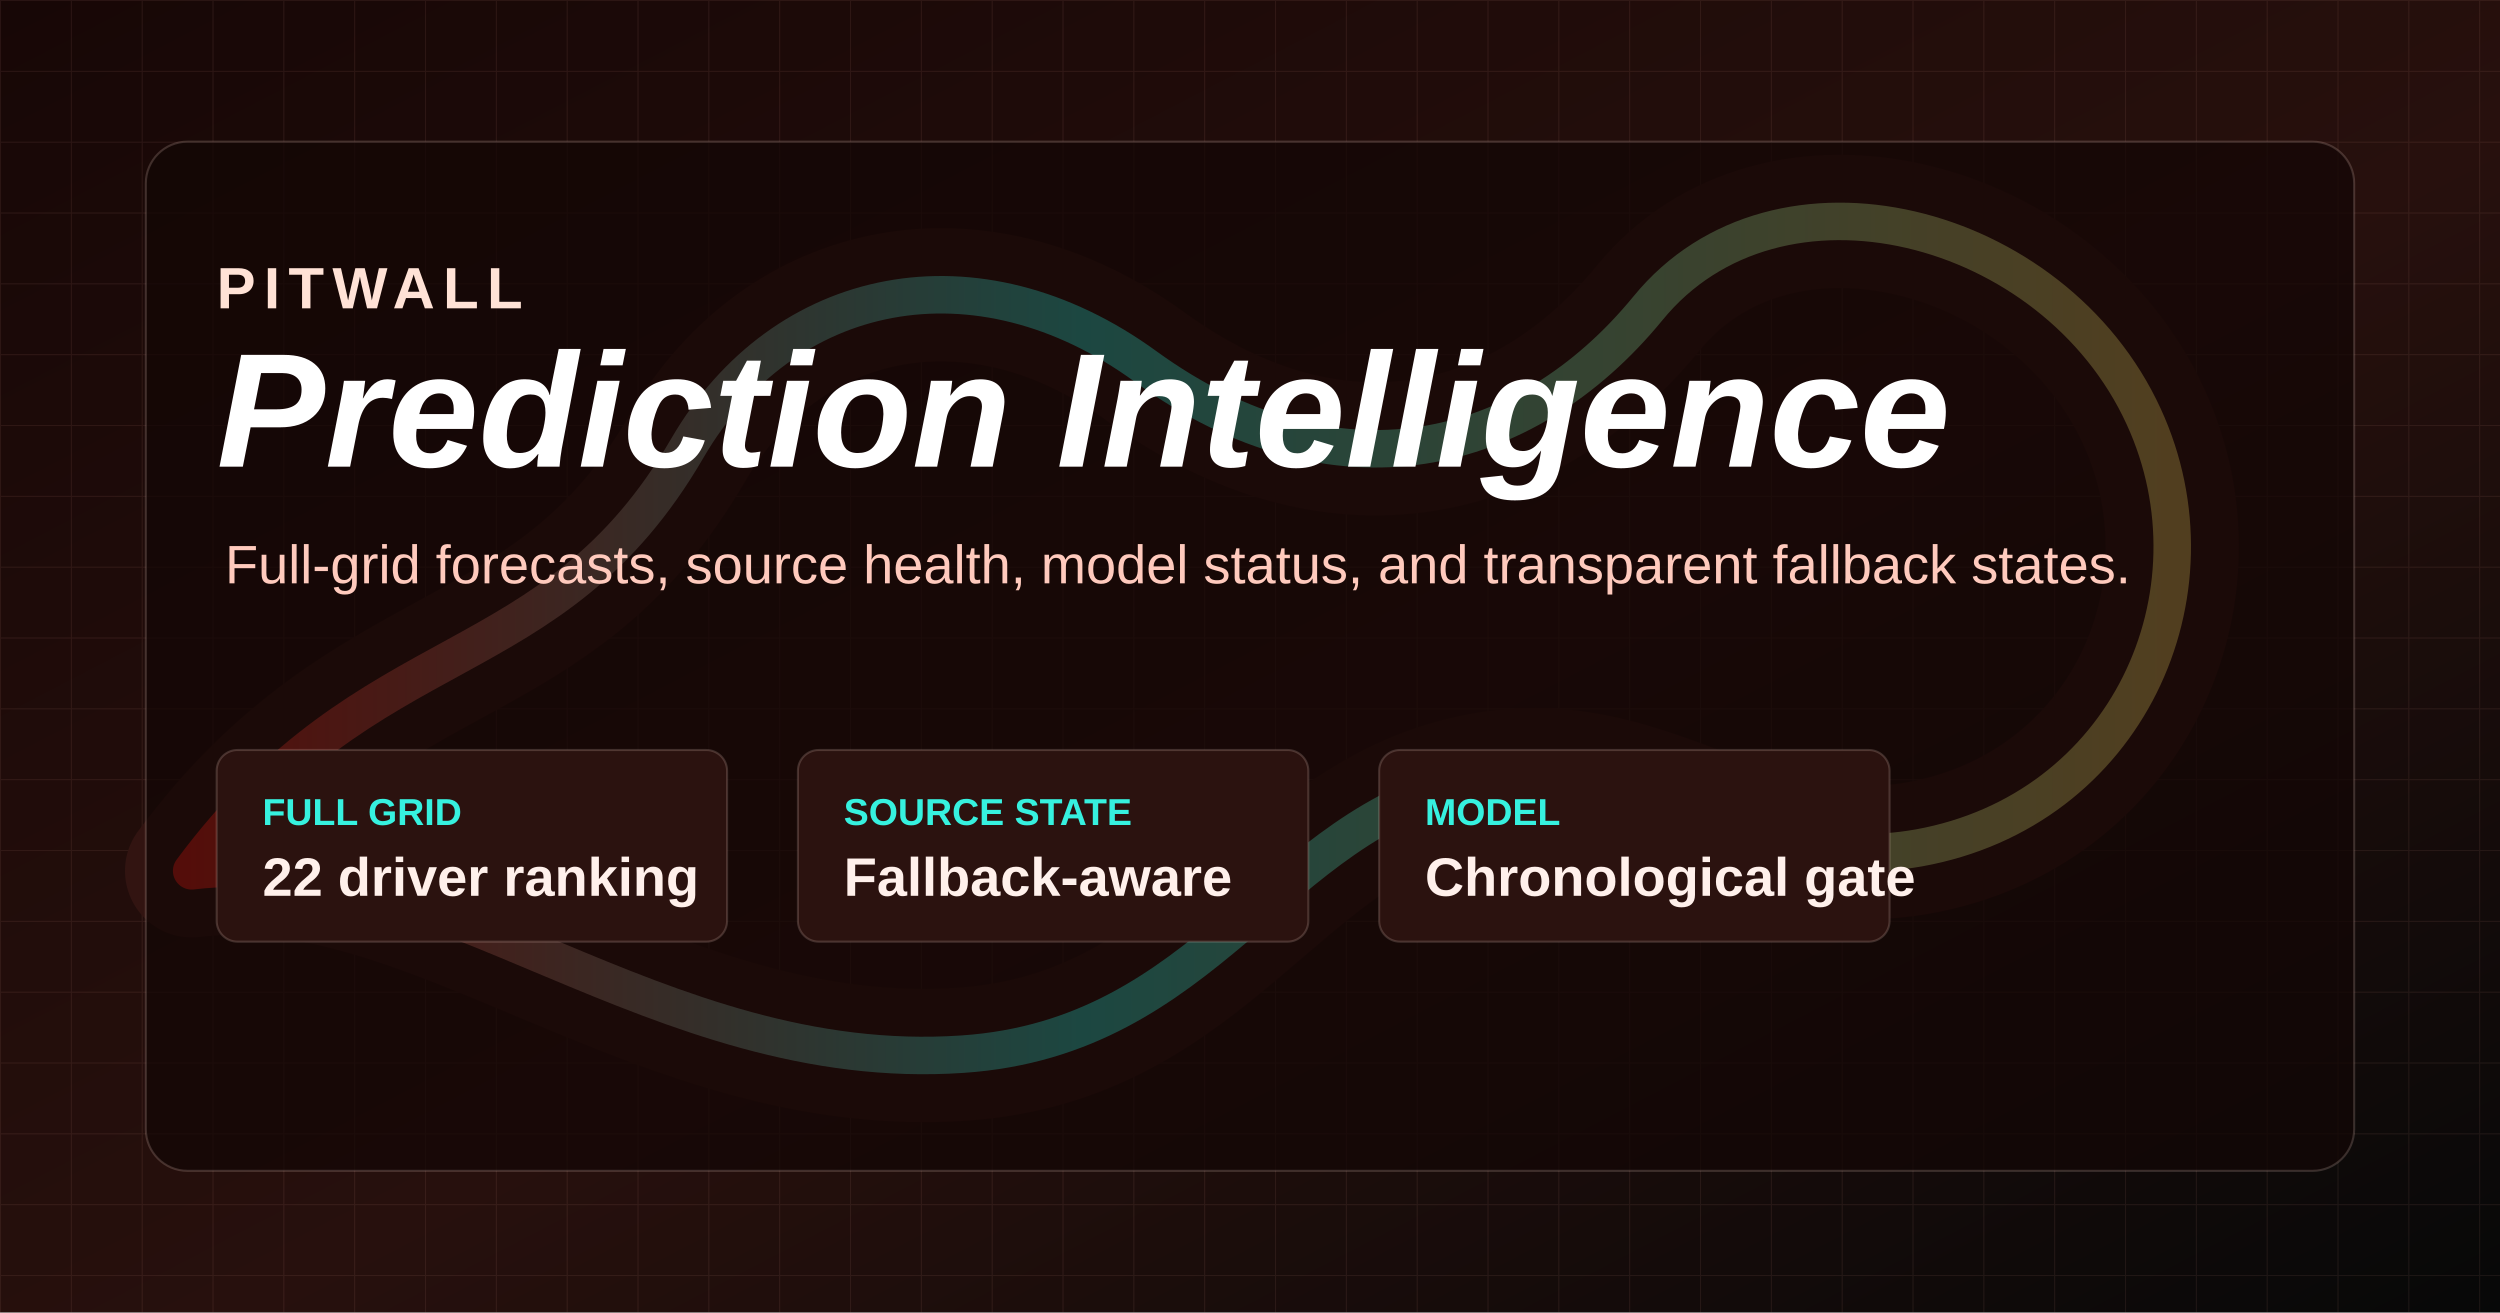
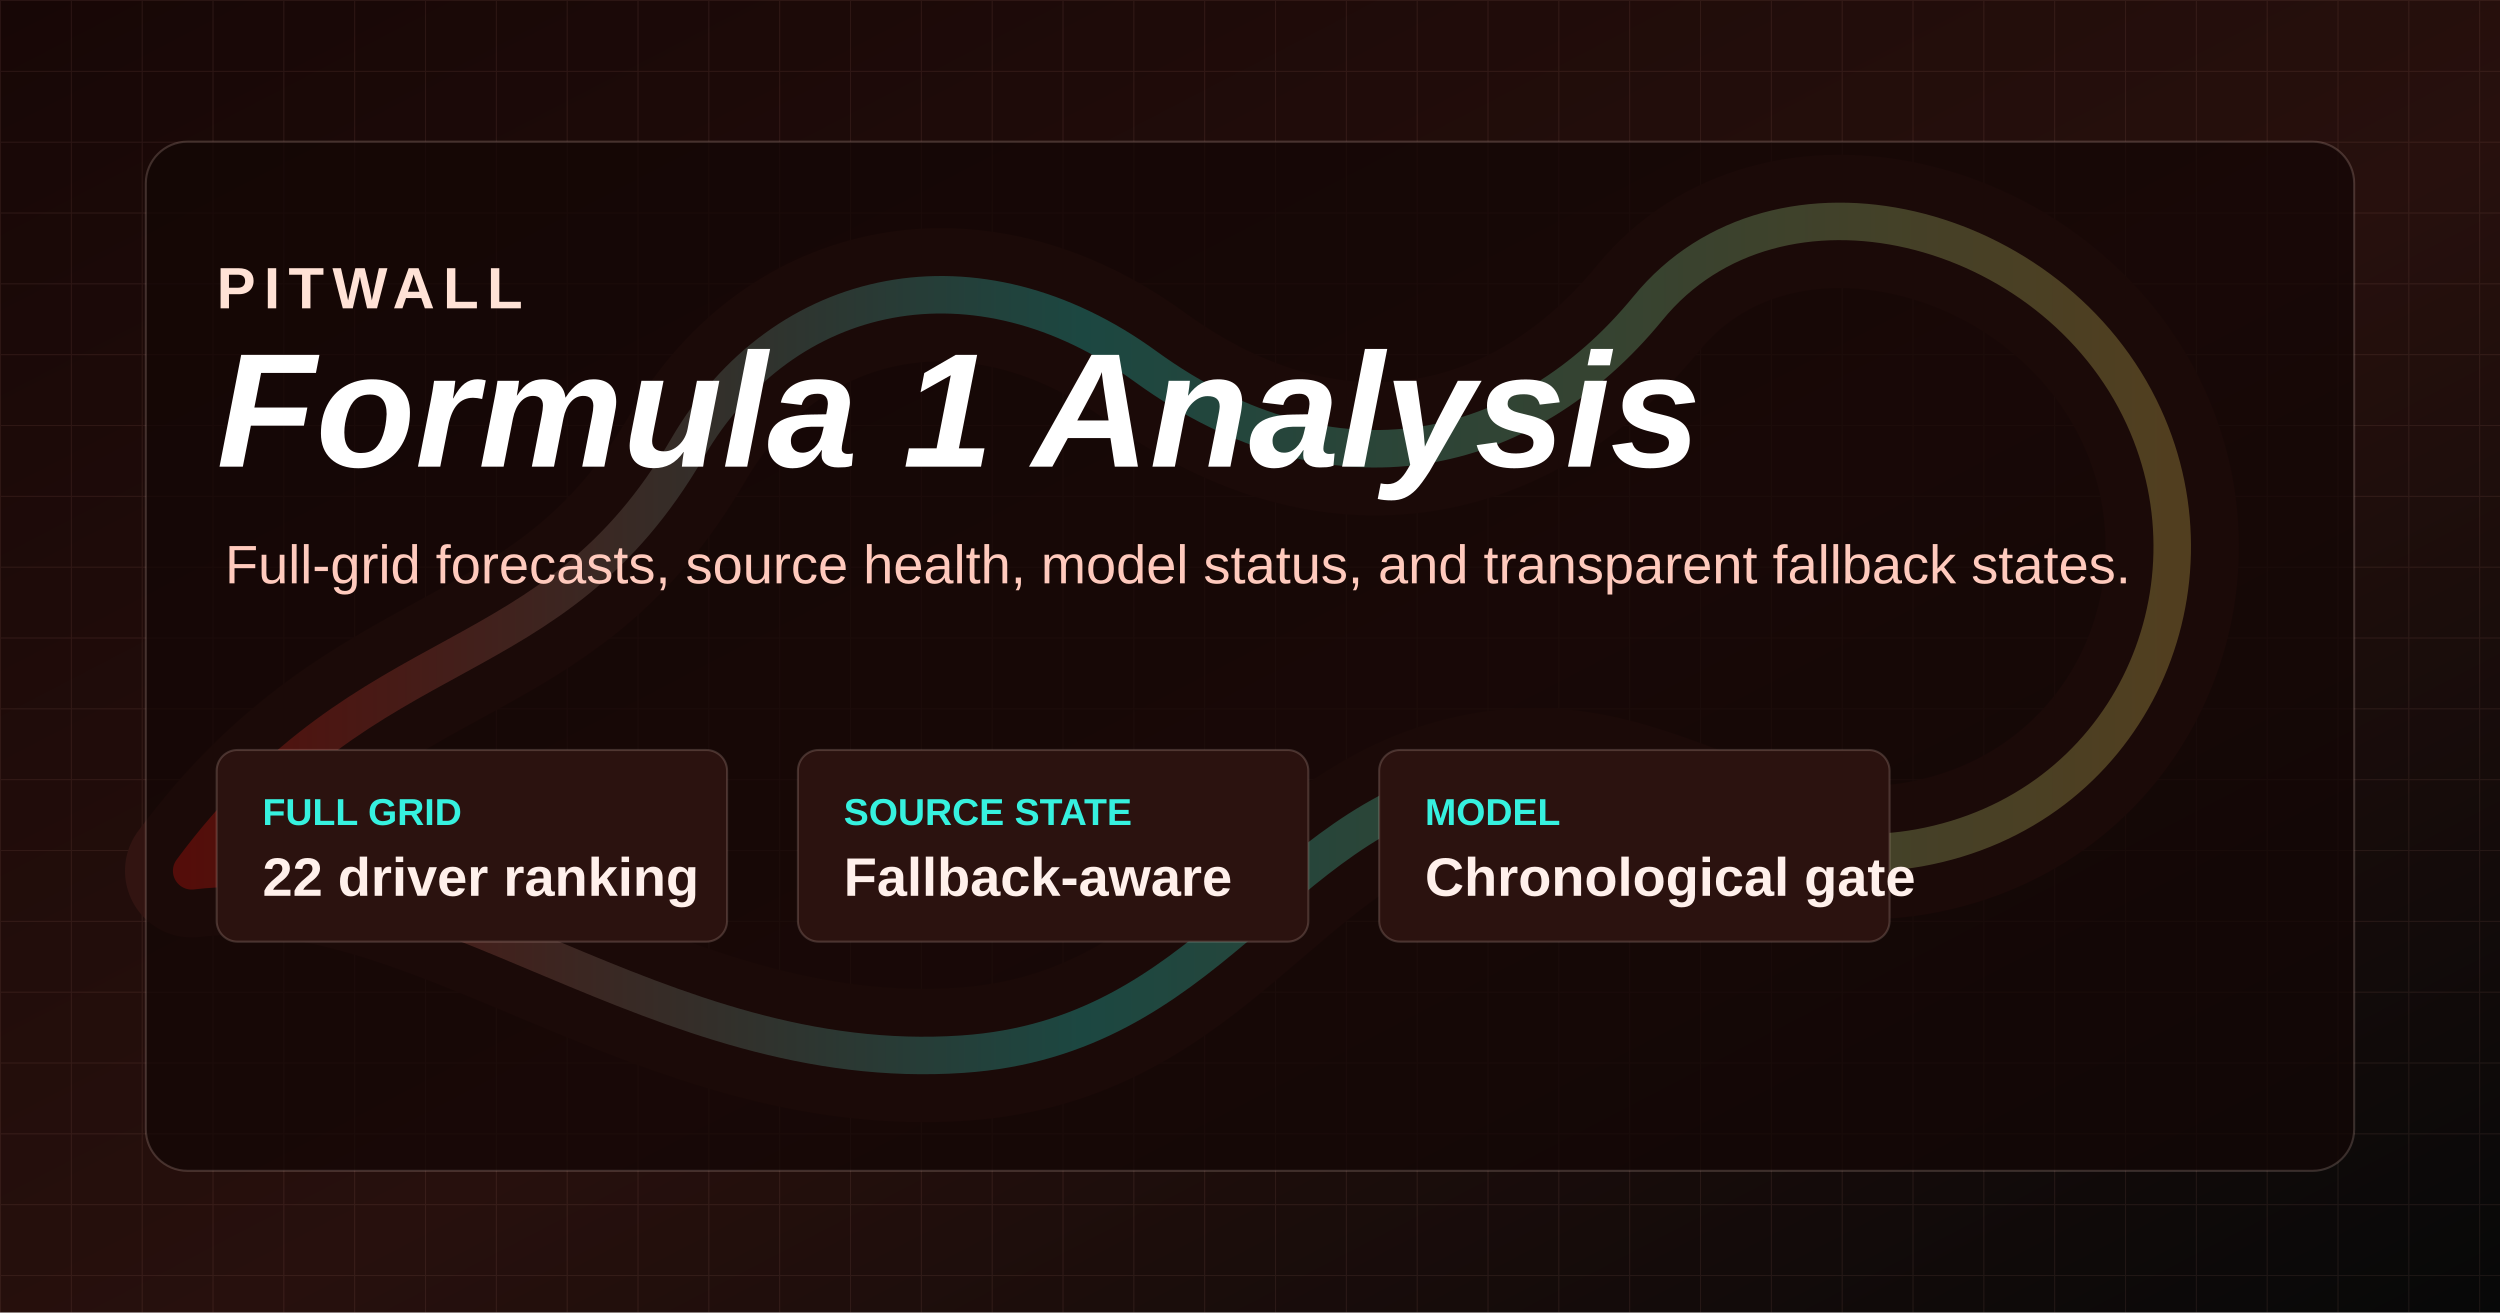
<svg xmlns="http://www.w3.org/2000/svg" width="1200" height="630" viewBox="0 0 1200 630" role="img" aria-labelledby="title desc">
  <defs>
    <linearGradient id="bg" x1="0" y1="0" x2="1" y2="1">
      <stop offset="0" stop-color="#170706" />
      <stop offset="0.55" stop-color="#27100d" />
      <stop offset="1" stop-color="#070808" />
    </linearGradient>
    <linearGradient id="track" x1="0" y1="0" x2="1" y2="0">
      <stop offset="0" stop-color="#ff2218" />
      <stop offset="0.45" stop-color="#36f1df" />
      <stop offset="1" stop-color="#f6d265" />
    </linearGradient>
    <pattern id="grid" width="34" height="34" patternUnits="userSpaceOnUse">
      <path d="M34 0H0V34" fill="none" stroke="#ffb9aa" stroke-opacity=".08" />
    </pattern>
  </defs>
  <rect width="1200" height="630" fill="url(#bg)" />
  <rect width="1200" height="630" fill="url(#grid)" />
  <path d="M92 418C178 302 265 327 330 215c46-79 139-98 220-39 91 66 182 44 241-28 62-76 195-42 238 52 39 85-8 189-108 207-85 15-130-50-214-32-95 20-127 123-245 131-147 10-254-102-370-88Z" fill="none" stroke="#321411" stroke-width="64" stroke-linecap="round" stroke-linejoin="round" />
  <path d="M92 418C178 302 265 327 330 215c46-79 139-98 220-39 91 66 182 44 241-28 62-76 195-42 238 52 39 85-8 189-108 207-85 15-130-50-214-32-95 20-127 123-245 131-147 10-254-102-370-88Z" fill="none" stroke="url(#track)" stroke-width="18" stroke-linecap="round" stroke-linejoin="round" />
  <rect x="70" y="68" width="1060" height="494" rx="20" fill="#120605" fill-opacity=".72" stroke="#ffe2d6" stroke-opacity=".18" />
  <text x="104" y="148" fill="#ffe2d6" font-family="Arial, sans-serif" font-size="28" font-weight="700" letter-spacing="4">PITWALL</text>
-   <text x="104" y="224" fill="#ffffff" font-family="Arial, sans-serif" font-size="78" font-weight="900" font-style="italic">Prediction Intelligence</text>
+   <text x="104" y="224" fill="#ffffff" font-family="Arial, sans-serif" font-size="78" font-weight="900" font-style="italic">Formula 1 Analysis</text>
  <text x="108" y="280" fill="#ffcabd" font-family="Arial, sans-serif" font-size="26">Full-grid forecasts, source health, model status, and transparent fallback states.</text>
  <g transform="translate(104 360)">
    <rect width="245" height="92" rx="10" fill="#2b120f" stroke="#ffe2d6" stroke-opacity=".18" />
    <text x="22" y="36" fill="#36f1df" font-family="Arial, sans-serif" font-size="18" font-weight="700">FULL GRID</text>
    <text x="22" y="70" fill="#fff0eb" font-family="Arial, sans-serif" font-size="26" font-weight="800">22 driver ranking</text>
    <rect x="279" width="245" height="92" rx="10" fill="#2b120f" stroke="#ffe2d6" stroke-opacity=".18" />
    <text x="301" y="36" fill="#36f1df" font-family="Arial, sans-serif" font-size="18" font-weight="700">SOURCE STATE</text>
    <text x="301" y="70" fill="#fff0eb" font-family="Arial, sans-serif" font-size="26" font-weight="800">Fallback-aware</text>
    <rect x="558" width="245" height="92" rx="10" fill="#2b120f" stroke="#ffe2d6" stroke-opacity=".18" />
    <text x="580" y="36" fill="#36f1df" font-family="Arial, sans-serif" font-size="18" font-weight="700">MODEL</text>
    <text x="580" y="70" fill="#fff0eb" font-family="Arial, sans-serif" font-size="26" font-weight="800">Chronological gate</text>
  </g>
</svg>
